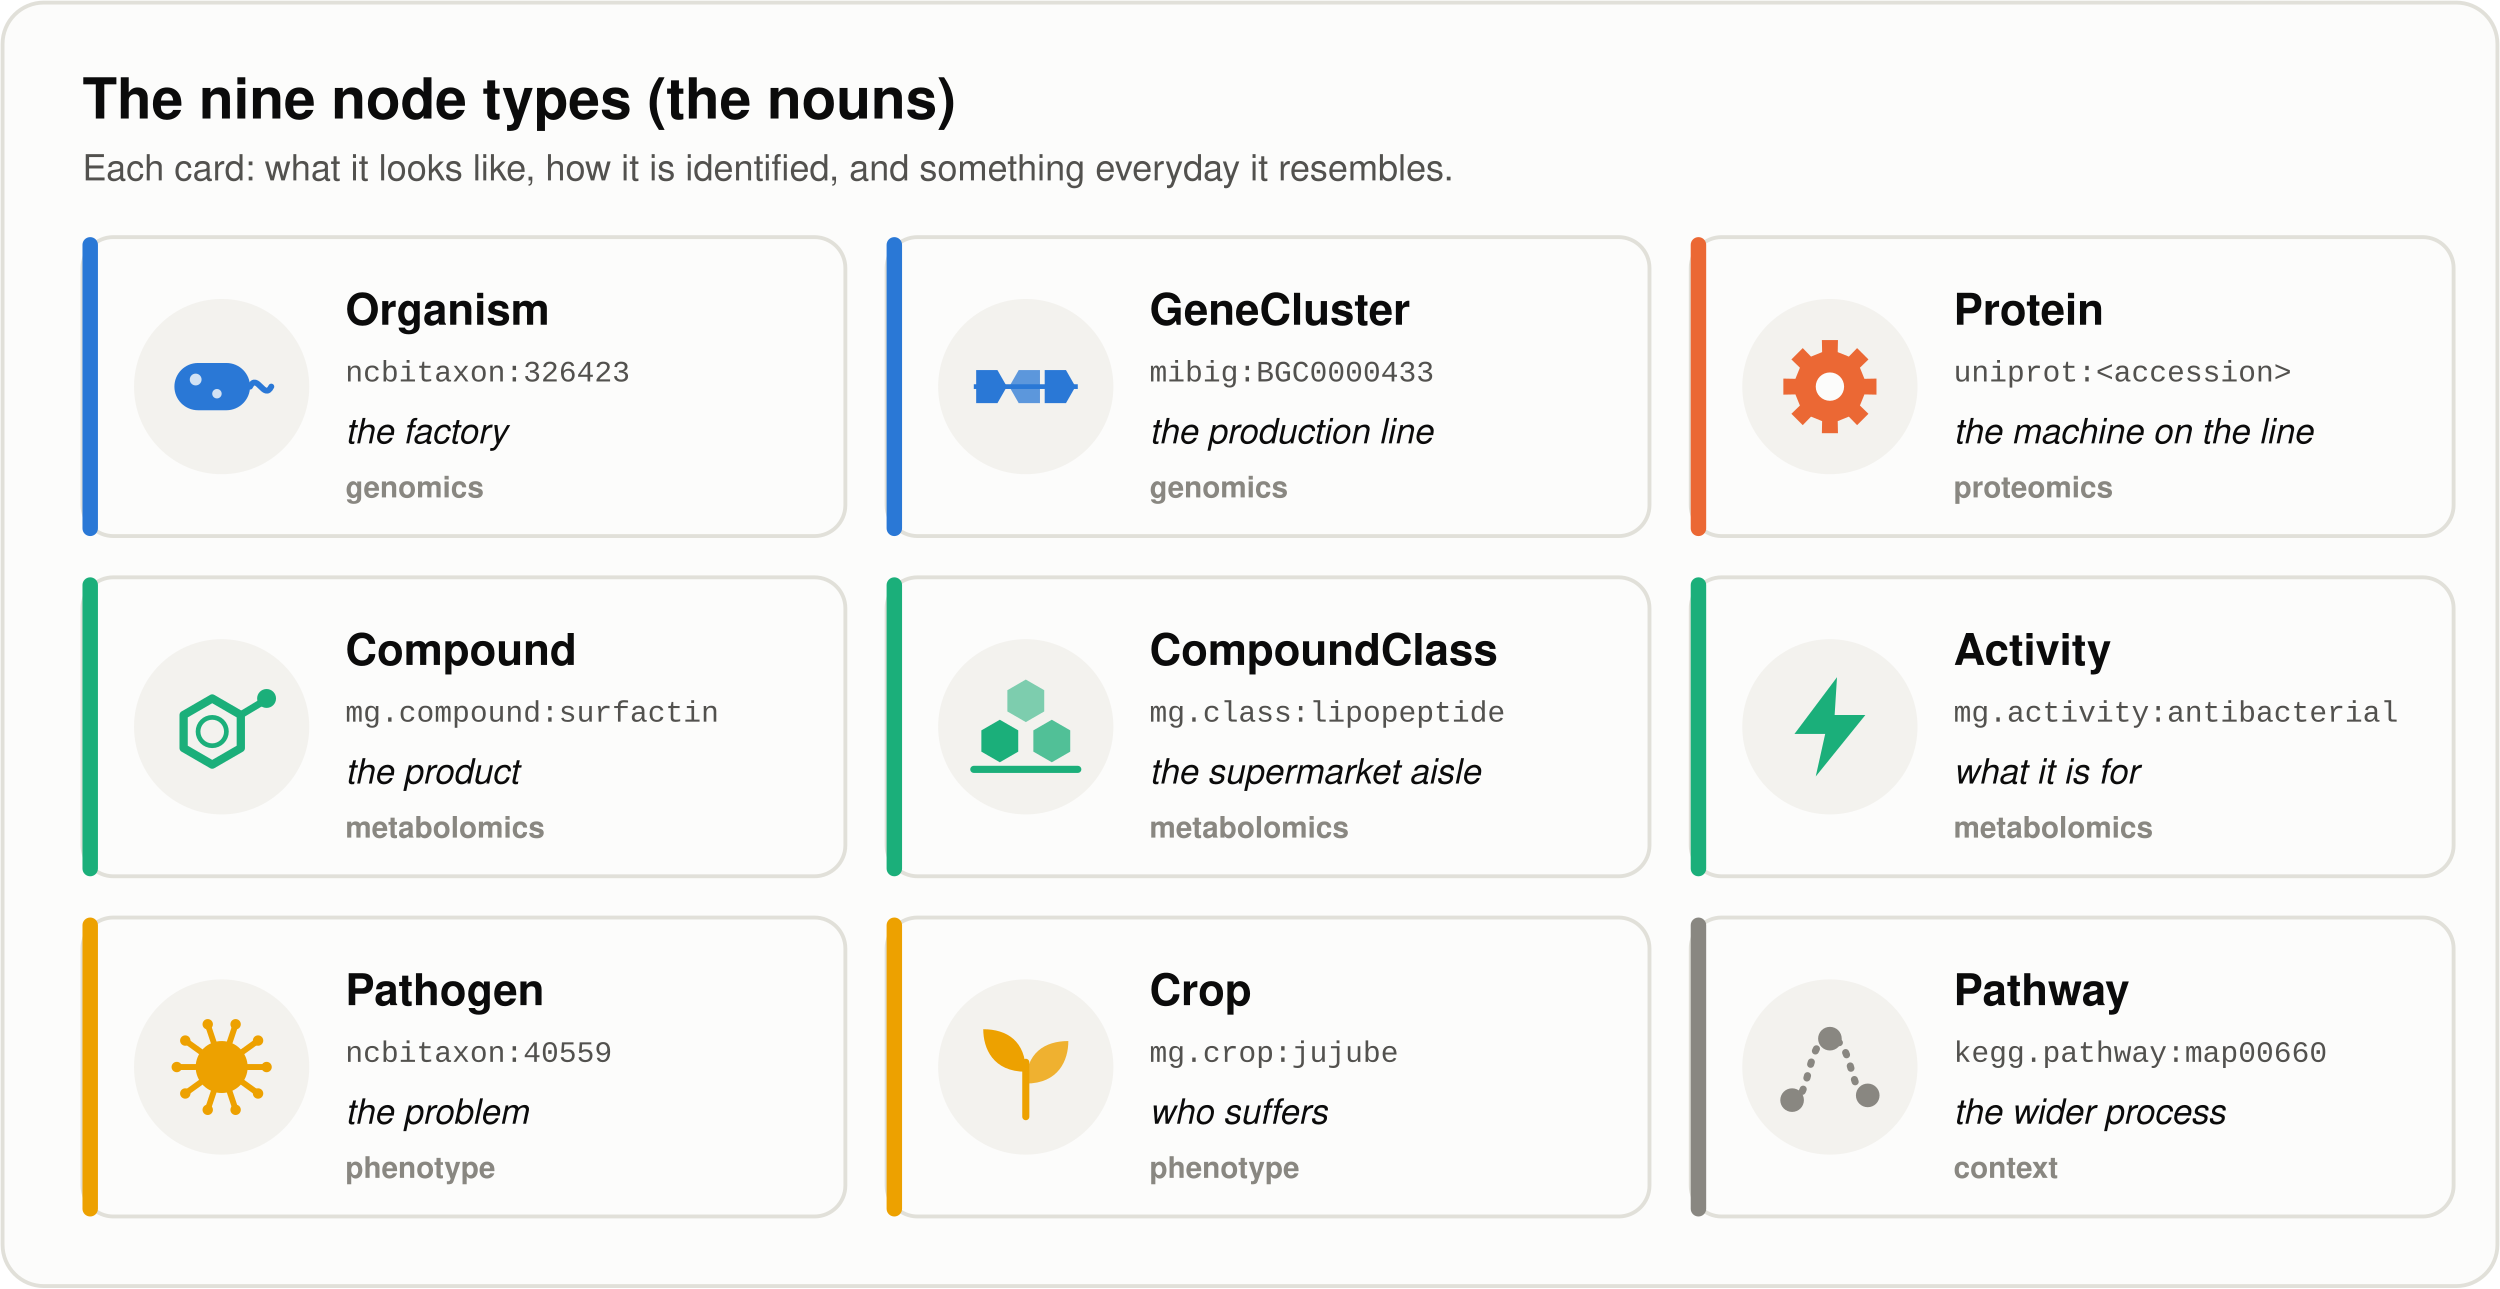
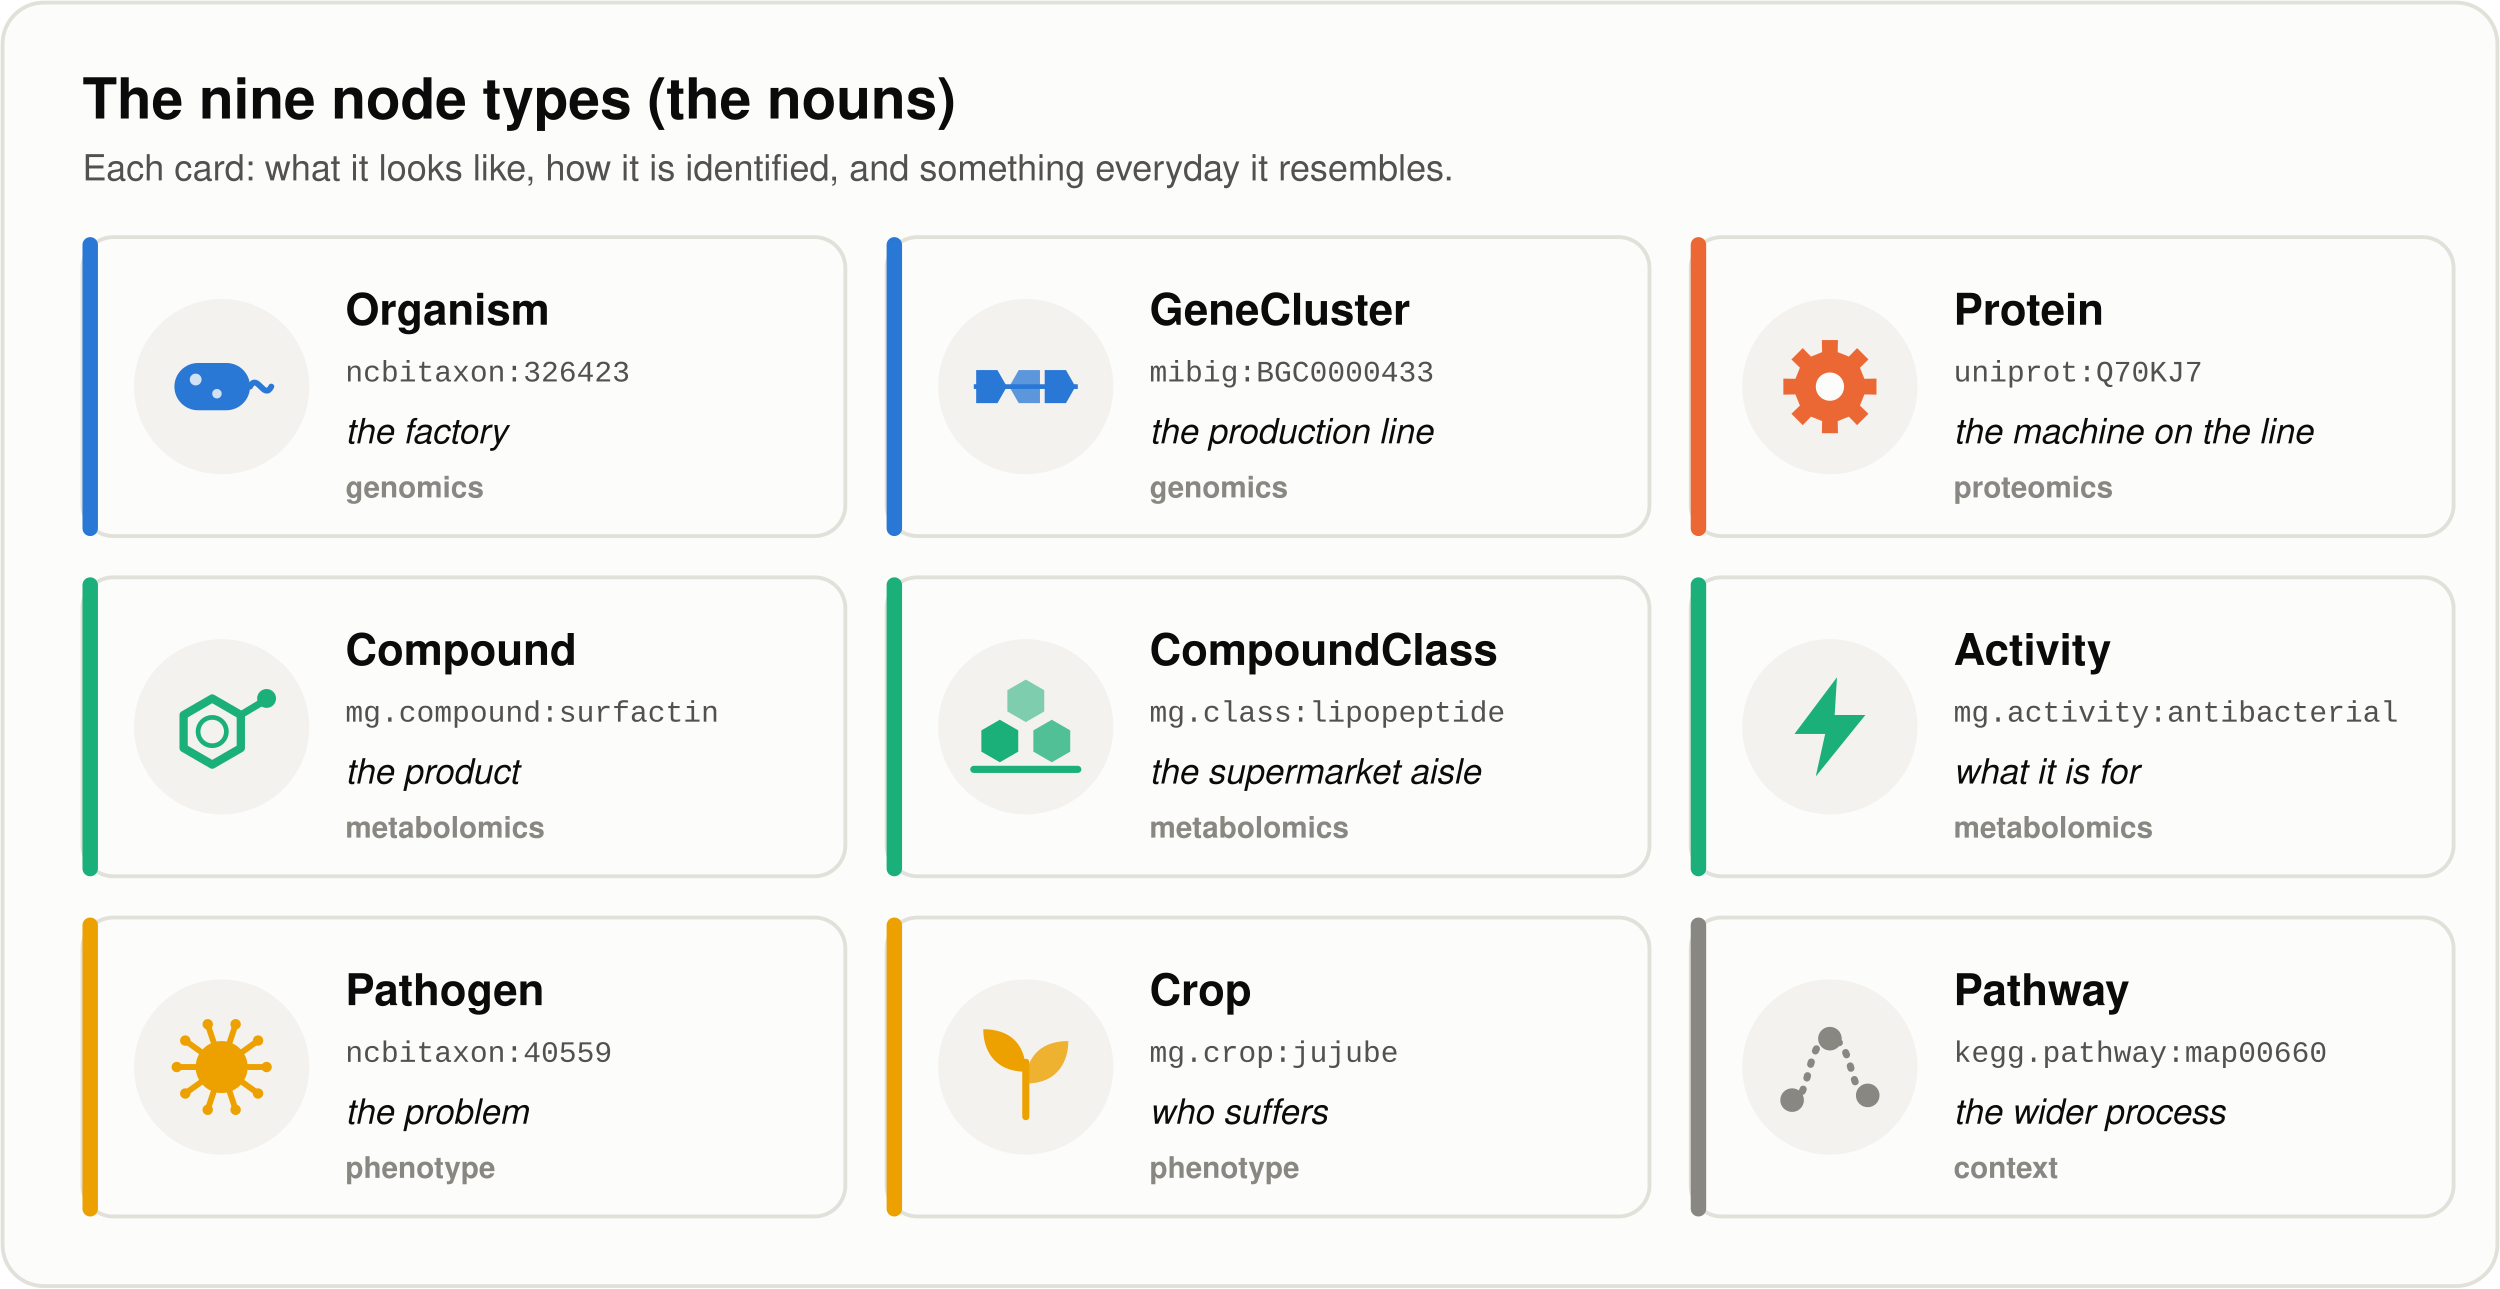
<svg xmlns="http://www.w3.org/2000/svg" viewBox="0 0 970 500" width="970" height="500" role="img" aria-labelledby="title desc">
  <defs>

</defs>
  <rect x="1.0" y="1.0" width="968.0" height="498.0" rx="16" fill="#fcfcfb" stroke="#e1e0d9" stroke-width="1.5" />
  <text x="32.0" y="46.0" font-family="system-ui, -apple-system, 'Segoe UI', Helvetica, Arial, sans-serif" font-size="22" font-weight="700" fill="#0b0b0b" text-anchor="start">The nine node types (the nouns)</text>
  <text x="32.0" y="70.0" font-family="system-ui, -apple-system, 'Segoe UI', Helvetica, Arial, sans-serif" font-size="14" font-weight="400" fill="#52514e" text-anchor="start">Each card: what it looks like, how it is identified, and something everyday it resembles.</text>
  <rect x="32.0" y="92.0" width="296.0" height="116.0" rx="12" fill="#fcfcfb" stroke="#e1e0d9" stroke-width="1.5" />
  <rect x="32.0" y="92.0" width="6.0" height="116.0" rx="3" fill="#2a78d6" stroke="none" stroke-width="1.5" />
  <circle cx="86" cy="150" r="34" fill="#f3f2ee" />
  <g transform="translate(64.0,128.0) scale(0.917)">
    <rect x="4" y="14" width="32" height="20" rx="10" fill="#2a78d6" />
    <path d="M36 24 c3 -6 6 6 9 0" stroke="#2a78d6" stroke-width="2.5" fill="none" stroke-linecap="round" />
    <circle cx="13" cy="21" r="2.5" fill="#fcfcfb" opacity=".8" />
    <circle cx="22" cy="27" r="2" fill="#fcfcfb" opacity=".8" />
  </g>
  <text x="134.0" y="126.0" font-family="system-ui, -apple-system, 'Segoe UI', Helvetica, Arial, sans-serif" font-size="17" font-weight="700" fill="#0b0b0b" text-anchor="start">Organism</text>
  <text x="134.0" y="148.0" font-family="ui-monospace, 'SF Mono', Menlo, Consolas, 'Liberation Mono', monospace" font-size="11.5" font-weight="400" fill="#52514e" text-anchor="start">ncbitaxon:326423</text>
  <text x="134.0" y="172.0" font-family="system-ui, -apple-system, 'Segoe UI', Helvetica, Arial, sans-serif" font-size="13.5" font-weight="400" fill="#0b0b0b" text-anchor="start" font-style="italic">the factory</text>
  <text x="134.0" y="193.0" font-family="system-ui, -apple-system, 'Segoe UI', Helvetica, Arial, sans-serif" font-size="11.5" font-weight="600" fill="#898781" text-anchor="start">genomics</text>
  <rect x="344.0" y="92.0" width="296.0" height="116.0" rx="12" fill="#fcfcfb" stroke="#e1e0d9" stroke-width="1.5" />
  <rect x="344.0" y="92.0" width="6.0" height="116.0" rx="3" fill="#2a78d6" stroke="none" stroke-width="1.5" />
  <circle cx="398" cy="150" r="34" fill="#f3f2ee" />
  <g transform="translate(376.0,128.0) scale(0.917)">
    <line x1="2" y1="24" x2="46" y2="24" stroke="#2a78d6" stroke-width="2" />
    <path d="M3 17 h9 l4 7 l-4 7 h-9 z" fill="#2a78d6" />
    <path d="M30 17 h-9 l-4 7 l4 7 h9 z" fill="#2a78d6" opacity=".75" />
    <path d="M32 17 h9 l4 7 l-4 7 h-9 z" fill="#2a78d6" />
  </g>
  <text x="446.0" y="126.0" font-family="system-ui, -apple-system, 'Segoe UI', Helvetica, Arial, sans-serif" font-size="17" font-weight="700" fill="#0b0b0b" text-anchor="start">GeneCluster</text>
  <text x="446.0" y="148.0" font-family="ui-monospace, 'SF Mono', Menlo, Consolas, 'Liberation Mono', monospace" font-size="11.5" font-weight="400" fill="#52514e" text-anchor="start">mibig:BGC0000433</text>
  <text x="446.0" y="172.0" font-family="system-ui, -apple-system, 'Segoe UI', Helvetica, Arial, sans-serif" font-size="13.5" font-weight="400" fill="#0b0b0b" text-anchor="start" font-style="italic">the production line</text>
  <text x="446.0" y="193.0" font-family="system-ui, -apple-system, 'Segoe UI', Helvetica, Arial, sans-serif" font-size="11.5" font-weight="600" fill="#898781" text-anchor="start">genomics</text>
  <rect x="656.0" y="92.0" width="296.0" height="116.0" rx="12" fill="#fcfcfb" stroke="#e1e0d9" stroke-width="1.5" />
  <rect x="656.0" y="92.0" width="6.0" height="116.0" rx="3" fill="#eb6834" stroke="none" stroke-width="1.5" />
  <circle cx="710" cy="150" r="34" fill="#f3f2ee" />
  <g transform="translate(688.0,128.0) scale(0.917)">
    <polygon points="43.7,20.6 43.7,27.4 38.6,27.3 36.7,32.0 40.3,35.5 35.5,40.3 32.0,36.7 27.3,38.6 27.4,43.7 20.6,43.7 20.7,38.6 16.0,36.7 12.5,40.3 7.7,35.5 11.3,32.0 9.4,27.3 4.3,27.4 4.3,20.6 9.4,20.7 11.3,16.0 7.7,12.5 12.5,7.7 16.0,11.3 20.7,9.4 20.6,4.3 27.4,4.3 27.3,9.4 32.0,11.3 35.5,7.7 40.3,12.5 36.7,16.0 38.6,20.7" fill="#eb6834" />
    <circle cx="24" cy="24" r="6" fill="#fcfcfb" />
  </g>
  <text x="758.0" y="126.0" font-family="system-ui, -apple-system, 'Segoe UI', Helvetica, Arial, sans-serif" font-size="17" font-weight="700" fill="#0b0b0b" text-anchor="start">Protein</text>
-   <text x="758.0" y="148.0" font-family="ui-monospace, 'SF Mono', Menlo, Consolas, 'Liberation Mono', monospace" font-size="11.5" font-weight="400" fill="#52514e" text-anchor="start">uniprot:&lt;accession&gt;</text>
+   <text x="758.0" y="148.0" font-family="ui-monospace, 'SF Mono', Menlo, Consolas, 'Liberation Mono', monospace" font-size="11.5" font-weight="400" fill="#52514e" text-anchor="start">uniprot:Q70KJ7</text>
  <text x="758.0" y="172.0" font-family="system-ui, -apple-system, 'Segoe UI', Helvetica, Arial, sans-serif" font-size="13.5" font-weight="400" fill="#0b0b0b" text-anchor="start" font-style="italic">the machine on the line</text>
  <text x="758.0" y="193.0" font-family="system-ui, -apple-system, 'Segoe UI', Helvetica, Arial, sans-serif" font-size="11.5" font-weight="600" fill="#898781" text-anchor="start">proteomics</text>
  <rect x="32.0" y="224.0" width="296.0" height="116.0" rx="12" fill="#fcfcfb" stroke="#e1e0d9" stroke-width="1.5" />
  <rect x="32.0" y="224.0" width="6.0" height="116.0" rx="3" fill="#1baf7a" stroke="none" stroke-width="1.5" />
  <circle cx="86" cy="282" r="34" fill="#f3f2ee" />
  <g transform="translate(64.0,260.0) scale(0.917)">
    <polygon points="32.1,33.0 20.0,40.0 7.9,33.0 7.9,19.0 20.0,12.0 32.1,19.0" fill="none" stroke="#1baf7a" stroke-width="3.5" stroke-linejoin="round" />
    <circle cx="20" cy="26" r="6" fill="none" stroke="#1baf7a" stroke-width="2" />
    <line x1="32" y1="19" x2="42" y2="13" stroke="#1baf7a" stroke-width="3" stroke-linecap="round" />
    <circle cx="43" cy="12" r="4" fill="#1baf7a" />
  </g>
  <text x="134.0" y="258.0" font-family="system-ui, -apple-system, 'Segoe UI', Helvetica, Arial, sans-serif" font-size="17" font-weight="700" fill="#0b0b0b" text-anchor="start">Compound</text>
  <text x="134.0" y="280.0" font-family="ui-monospace, 'SF Mono', Menlo, Consolas, 'Liberation Mono', monospace" font-size="11.5" font-weight="400" fill="#52514e" text-anchor="start">mg.compound:surfactin</text>
  <text x="134.0" y="304.0" font-family="system-ui, -apple-system, 'Segoe UI', Helvetica, Arial, sans-serif" font-size="13.5" font-weight="400" fill="#0b0b0b" text-anchor="start" font-style="italic">the product</text>
  <text x="134.0" y="325.0" font-family="system-ui, -apple-system, 'Segoe UI', Helvetica, Arial, sans-serif" font-size="11.5" font-weight="600" fill="#898781" text-anchor="start">metabolomics</text>
  <rect x="344.0" y="224.0" width="296.0" height="116.0" rx="12" fill="#fcfcfb" stroke="#e1e0d9" stroke-width="1.5" />
  <rect x="344.0" y="224.0" width="6.0" height="116.0" rx="3" fill="#1baf7a" stroke="none" stroke-width="1.5" />
  <circle cx="398" cy="282" r="34" fill="#f3f2ee" />
  <g transform="translate(376.0,260.0) scale(0.917)">
    <polygon points="20.8,34.5 13.0,39.0 5.2,34.5 5.2,25.5 13.0,21.0 20.8,25.5" fill="#1baf7a" />
    <polygon points="42.8,34.5 35.0,39.0 27.2,34.5 27.2,25.5 35.0,21.0 42.8,25.5" fill="#1baf7a" opacity=".75" />
    <polygon points="31.8,17.5 24.0,22.0 16.2,17.5 16.2,8.5 24.0,4.0 31.8,8.5" fill="#1baf7a" opacity=".55" />
    <line x1="2" y1="42" x2="46" y2="42" stroke="#1baf7a" stroke-width="3" stroke-linecap="round" />
  </g>
  <text x="446.0" y="258.0" font-family="system-ui, -apple-system, 'Segoe UI', Helvetica, Arial, sans-serif" font-size="17" font-weight="700" fill="#0b0b0b" text-anchor="start">CompoundClass</text>
  <text x="446.0" y="280.0" font-family="ui-monospace, 'SF Mono', Menlo, Consolas, 'Liberation Mono', monospace" font-size="11.5" font-weight="400" fill="#52514e" text-anchor="start">mg.class:lipopeptide</text>
  <text x="446.0" y="304.0" font-family="system-ui, -apple-system, 'Segoe UI', Helvetica, Arial, sans-serif" font-size="13.5" font-weight="400" fill="#0b0b0b" text-anchor="start" font-style="italic">the supermarket aisle</text>
  <text x="446.0" y="325.0" font-family="system-ui, -apple-system, 'Segoe UI', Helvetica, Arial, sans-serif" font-size="11.5" font-weight="600" fill="#898781" text-anchor="start">metabolomics</text>
  <rect x="656.0" y="224.0" width="296.0" height="116.0" rx="12" fill="#fcfcfb" stroke="#e1e0d9" stroke-width="1.5" />
  <rect x="656.0" y="224.0" width="6.0" height="116.0" rx="3" fill="#1baf7a" stroke="none" stroke-width="1.5" />
  <circle cx="710" cy="282" r="34" fill="#f3f2ee" />
  <g transform="translate(688.0,260.0) scale(0.917)">
    <path d="M27 3 L9 27 h13 l-4 18 L39 19 h-13 z" fill="#1baf7a" />
  </g>
  <text x="758.0" y="258.0" font-family="system-ui, -apple-system, 'Segoe UI', Helvetica, Arial, sans-serif" font-size="17" font-weight="700" fill="#0b0b0b" text-anchor="start">Activity</text>
  <text x="758.0" y="280.0" font-family="ui-monospace, 'SF Mono', Menlo, Consolas, 'Liberation Mono', monospace" font-size="11.5" font-weight="400" fill="#52514e" text-anchor="start">mg.activity:antibacterial</text>
  <text x="758.0" y="304.0" font-family="system-ui, -apple-system, 'Segoe UI', Helvetica, Arial, sans-serif" font-size="13.5" font-weight="400" fill="#0b0b0b" text-anchor="start" font-style="italic">what it is for</text>
  <text x="758.0" y="325.0" font-family="system-ui, -apple-system, 'Segoe UI', Helvetica, Arial, sans-serif" font-size="11.5" font-weight="600" fill="#898781" text-anchor="start">metabolomics</text>
  <rect x="32.0" y="356.0" width="296.0" height="116.0" rx="12" fill="#fcfcfb" stroke="#e1e0d9" stroke-width="1.5" />
  <rect x="32.0" y="356.0" width="6.0" height="116.0" rx="3" fill="#eda100" stroke="none" stroke-width="1.5" />
  <circle cx="86" cy="414" r="34" fill="#f3f2ee" />
  <g transform="translate(64.0,392.0) scale(0.917)">
    <line x1="35.0" y1="24.0" x2="42.0" y2="24.0" stroke="#eda100" stroke-width="2.5" stroke-linecap="round" />
    <circle cx="43.0" cy="24.0" r="2.2" fill="#eda100" />
    <line x1="32.9" y1="30.5" x2="38.6" y2="34.6" stroke="#eda100" stroke-width="2.5" stroke-linecap="round" />
    <circle cx="39.4" cy="35.2" r="2.2" fill="#eda100" />
    <line x1="27.4" y1="34.5" x2="29.6" y2="41.1" stroke="#eda100" stroke-width="2.5" stroke-linecap="round" />
    <circle cx="29.9" cy="42.1" r="2.2" fill="#eda100" />
    <line x1="20.6" y1="34.5" x2="18.4" y2="41.1" stroke="#eda100" stroke-width="2.5" stroke-linecap="round" />
    <circle cx="18.1" cy="42.1" r="2.2" fill="#eda100" />
    <line x1="15.1" y1="30.5" x2="9.4" y2="34.6" stroke="#eda100" stroke-width="2.5" stroke-linecap="round" />
    <circle cx="8.6" cy="35.2" r="2.2" fill="#eda100" />
    <line x1="13.0" y1="24.0" x2="6.0" y2="24.0" stroke="#eda100" stroke-width="2.5" stroke-linecap="round" />
    <circle cx="5.0" cy="24.0" r="2.2" fill="#eda100" />
    <line x1="15.1" y1="17.5" x2="9.4" y2="13.4" stroke="#eda100" stroke-width="2.5" stroke-linecap="round" />
    <circle cx="8.6" cy="12.8" r="2.2" fill="#eda100" />
    <line x1="20.6" y1="13.5" x2="18.4" y2="6.9" stroke="#eda100" stroke-width="2.5" stroke-linecap="round" />
    <circle cx="18.1" cy="5.9" r="2.2" fill="#eda100" />
    <line x1="27.4" y1="13.5" x2="29.6" y2="6.9" stroke="#eda100" stroke-width="2.5" stroke-linecap="round" />
    <circle cx="29.9" cy="5.9" r="2.2" fill="#eda100" />
    <line x1="32.9" y1="17.5" x2="38.6" y2="13.4" stroke="#eda100" stroke-width="2.5" stroke-linecap="round" />
    <circle cx="39.4" cy="12.8" r="2.2" fill="#eda100" />
    <circle cx="24" cy="24" r="11" fill="#eda100" />
  </g>
  <text x="134.0" y="390.0" font-family="system-ui, -apple-system, 'Segoe UI', Helvetica, Arial, sans-serif" font-size="17" font-weight="700" fill="#0b0b0b" text-anchor="start">Pathogen</text>
  <text x="134.0" y="412.0" font-family="ui-monospace, 'SF Mono', Menlo, Consolas, 'Liberation Mono', monospace" font-size="11.5" font-weight="400" fill="#52514e" text-anchor="start">ncbitaxon:40559</text>
  <text x="134.0" y="436.0" font-family="system-ui, -apple-system, 'Segoe UI', Helvetica, Arial, sans-serif" font-size="13.5" font-weight="400" fill="#0b0b0b" text-anchor="start" font-style="italic">the problem</text>
  <text x="134.0" y="457.0" font-family="system-ui, -apple-system, 'Segoe UI', Helvetica, Arial, sans-serif" font-size="11.5" font-weight="600" fill="#898781" text-anchor="start">phenotype</text>
  <rect x="344.0" y="356.0" width="296.0" height="116.0" rx="12" fill="#fcfcfb" stroke="#e1e0d9" stroke-width="1.5" />
  <rect x="344.0" y="356.0" width="6.0" height="116.0" rx="3" fill="#eda100" stroke="none" stroke-width="1.5" />
  <circle cx="398" cy="414" r="34" fill="#f3f2ee" />
  <g transform="translate(376.0,392.0) scale(0.917)">
    <path d="M24 45 V22" stroke="#eda100" stroke-width="3" stroke-linecap="round" />
    <path d="M24 26 C10 26 6 16 6 8 C16 8 24 13 24 26 z" fill="#eda100" />
    <path d="M24 31 C38 31 42 21 42 13 C32 13 24 18 24 31 z" fill="#eda100" opacity=".8" />
  </g>
  <text x="446.0" y="390.0" font-family="system-ui, -apple-system, 'Segoe UI', Helvetica, Arial, sans-serif" font-size="17" font-weight="700" fill="#0b0b0b" text-anchor="start">Crop</text>
  <text x="446.0" y="412.0" font-family="ui-monospace, 'SF Mono', Menlo, Consolas, 'Liberation Mono', monospace" font-size="11.5" font-weight="400" fill="#52514e" text-anchor="start">mg.crop:jujube</text>
  <text x="446.0" y="436.0" font-family="system-ui, -apple-system, 'Segoe UI', Helvetica, Arial, sans-serif" font-size="13.5" font-weight="400" fill="#0b0b0b" text-anchor="start" font-style="italic">who suffers</text>
  <text x="446.0" y="457.0" font-family="system-ui, -apple-system, 'Segoe UI', Helvetica, Arial, sans-serif" font-size="11.5" font-weight="600" fill="#898781" text-anchor="start">phenotype</text>
  <rect x="656.0" y="356.0" width="296.0" height="116.0" rx="12" fill="#fcfcfb" stroke="#e1e0d9" stroke-width="1.5" />
  <rect x="656.0" y="356.0" width="6.0" height="116.0" rx="3" fill="#898781" stroke="none" stroke-width="1.5" />
  <circle cx="710" cy="414" r="34" fill="#f3f2ee" />
  <g transform="translate(688.0,392.0) scale(0.917)">
    <path d="M8 38 C16 38 14 12 24 12 C34 12 32 36 40 36" fill="none" stroke="#898781" stroke-width="3" stroke-dasharray="1 5" stroke-linecap="round" />
    <circle cx="8" cy="38" r="5" fill="#898781" />
    <circle cx="24" cy="12" r="5" fill="#898781" />
    <circle cx="40" cy="36" r="5" fill="#898781" />
  </g>
  <text x="758.0" y="390.0" font-family="system-ui, -apple-system, 'Segoe UI', Helvetica, Arial, sans-serif" font-size="17" font-weight="700" fill="#0b0b0b" text-anchor="start">Pathway</text>
  <text x="758.0" y="412.0" font-family="ui-monospace, 'SF Mono', Menlo, Consolas, 'Liberation Mono', monospace" font-size="11.5" font-weight="400" fill="#52514e" text-anchor="start">kegg.pathway:map00660</text>
  <text x="758.0" y="436.0" font-family="system-ui, -apple-system, 'Segoe UI', Helvetica, Arial, sans-serif" font-size="13.5" font-weight="400" fill="#0b0b0b" text-anchor="start" font-style="italic">the wider process</text>
  <text x="758.0" y="457.0" font-family="system-ui, -apple-system, 'Segoe UI', Helvetica, Arial, sans-serif" font-size="11.5" font-weight="600" fill="#898781" text-anchor="start">context</text>
</svg>
